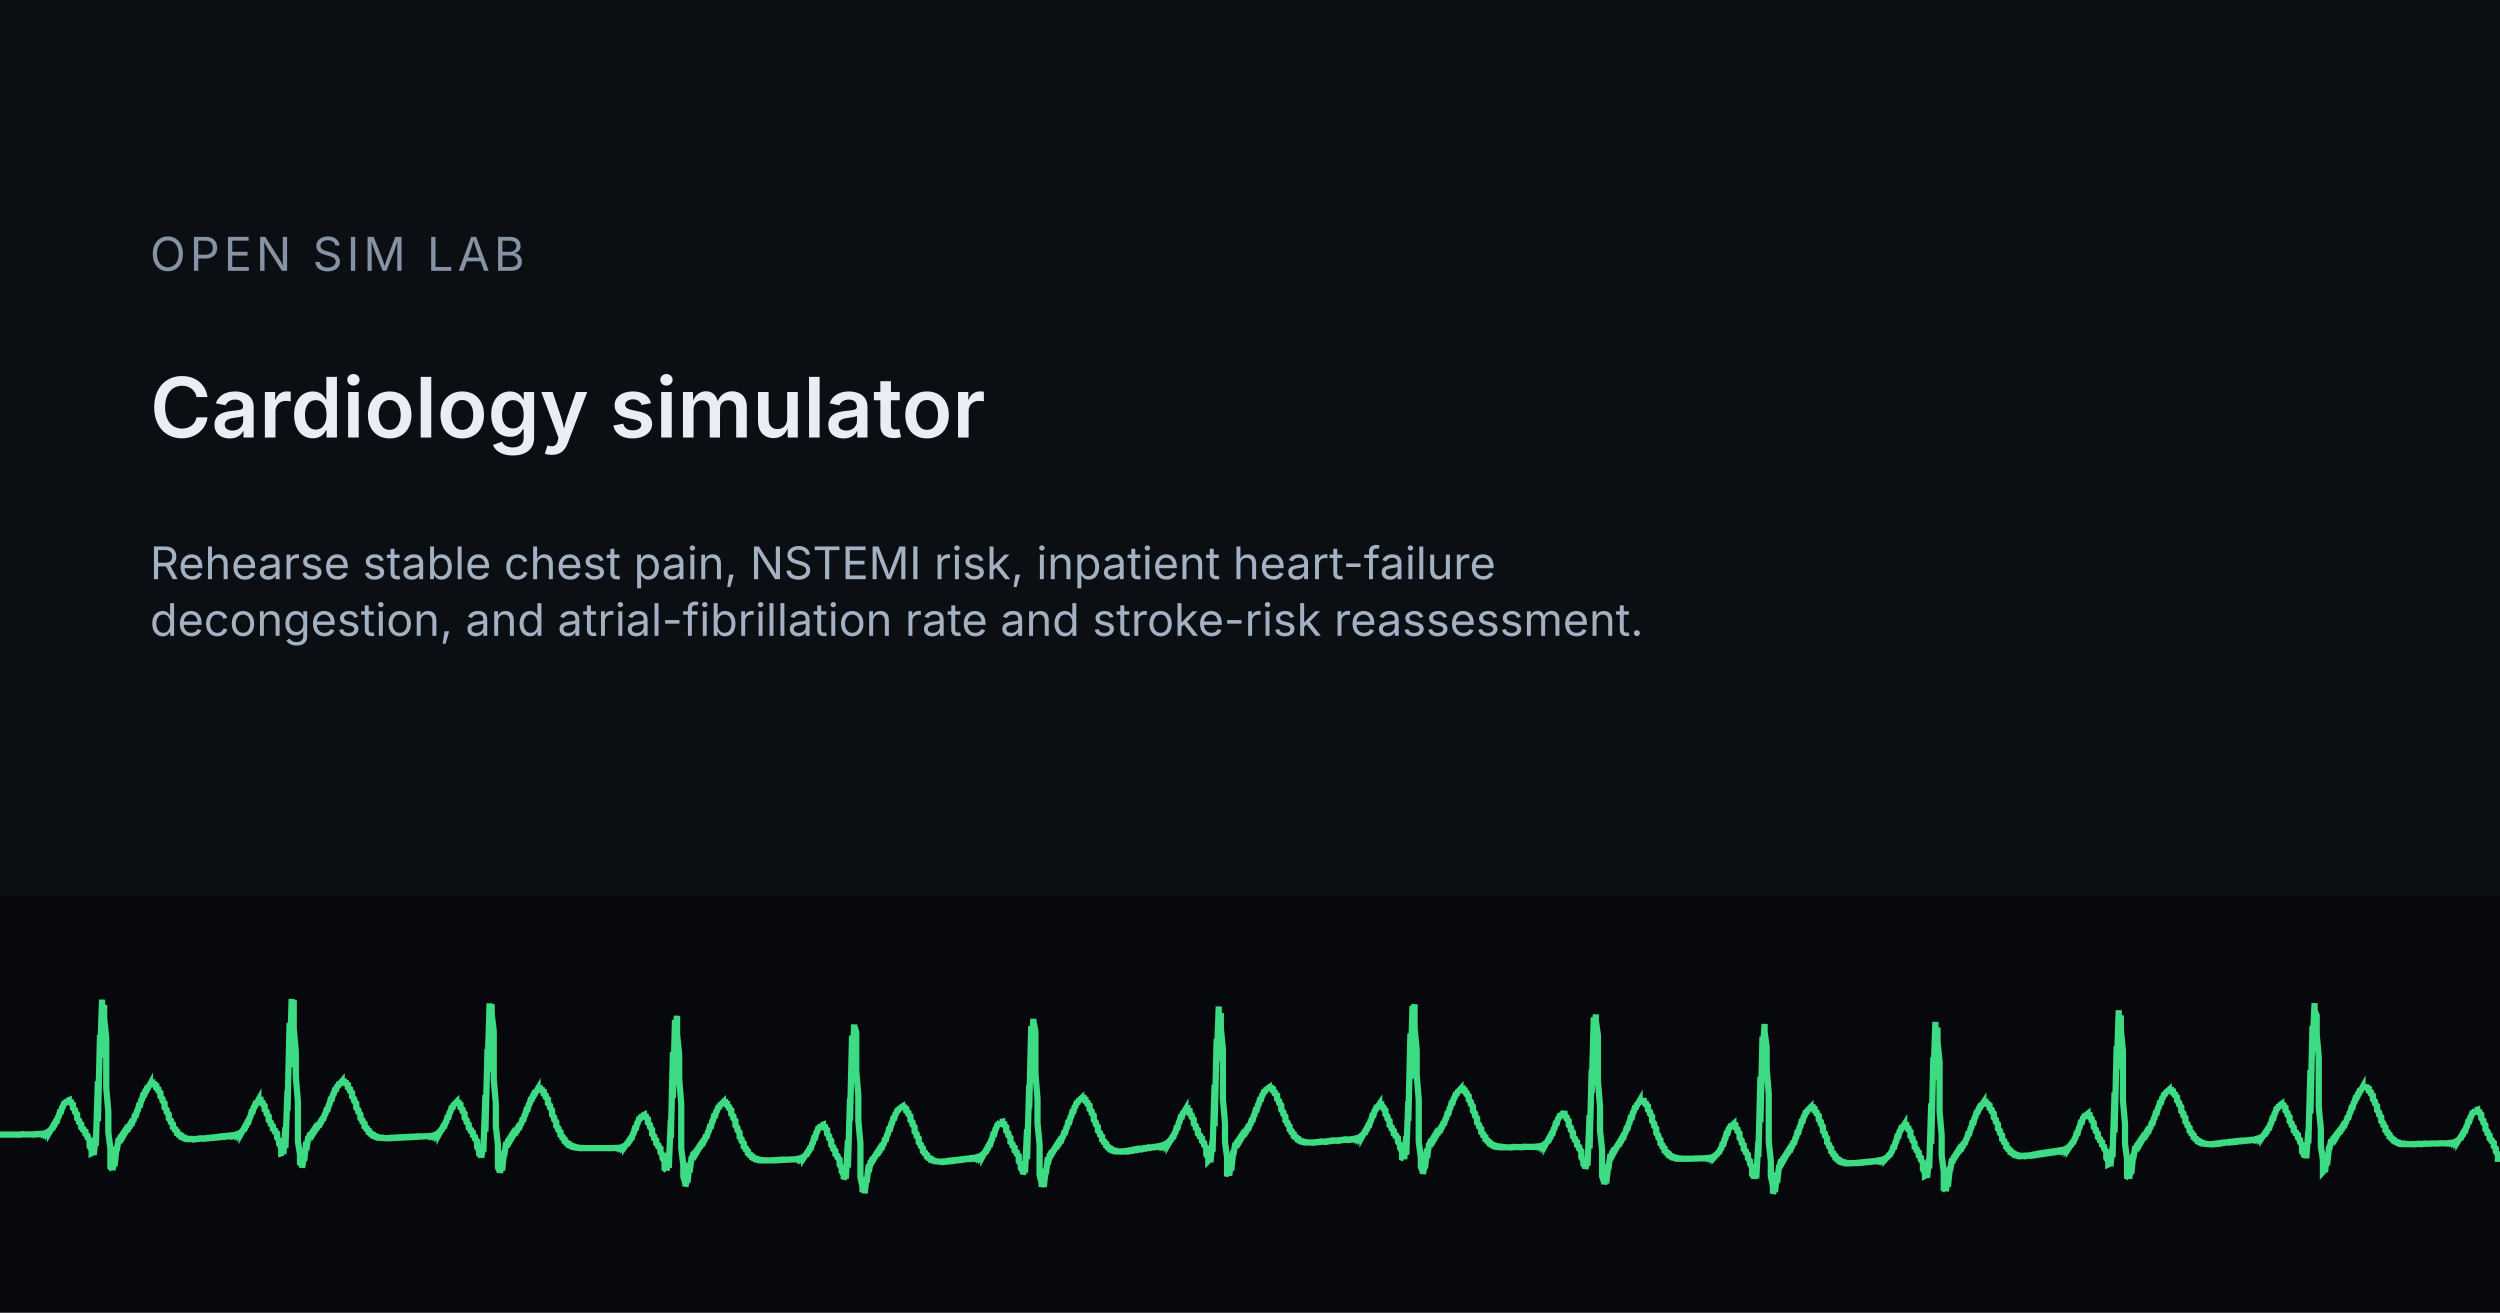
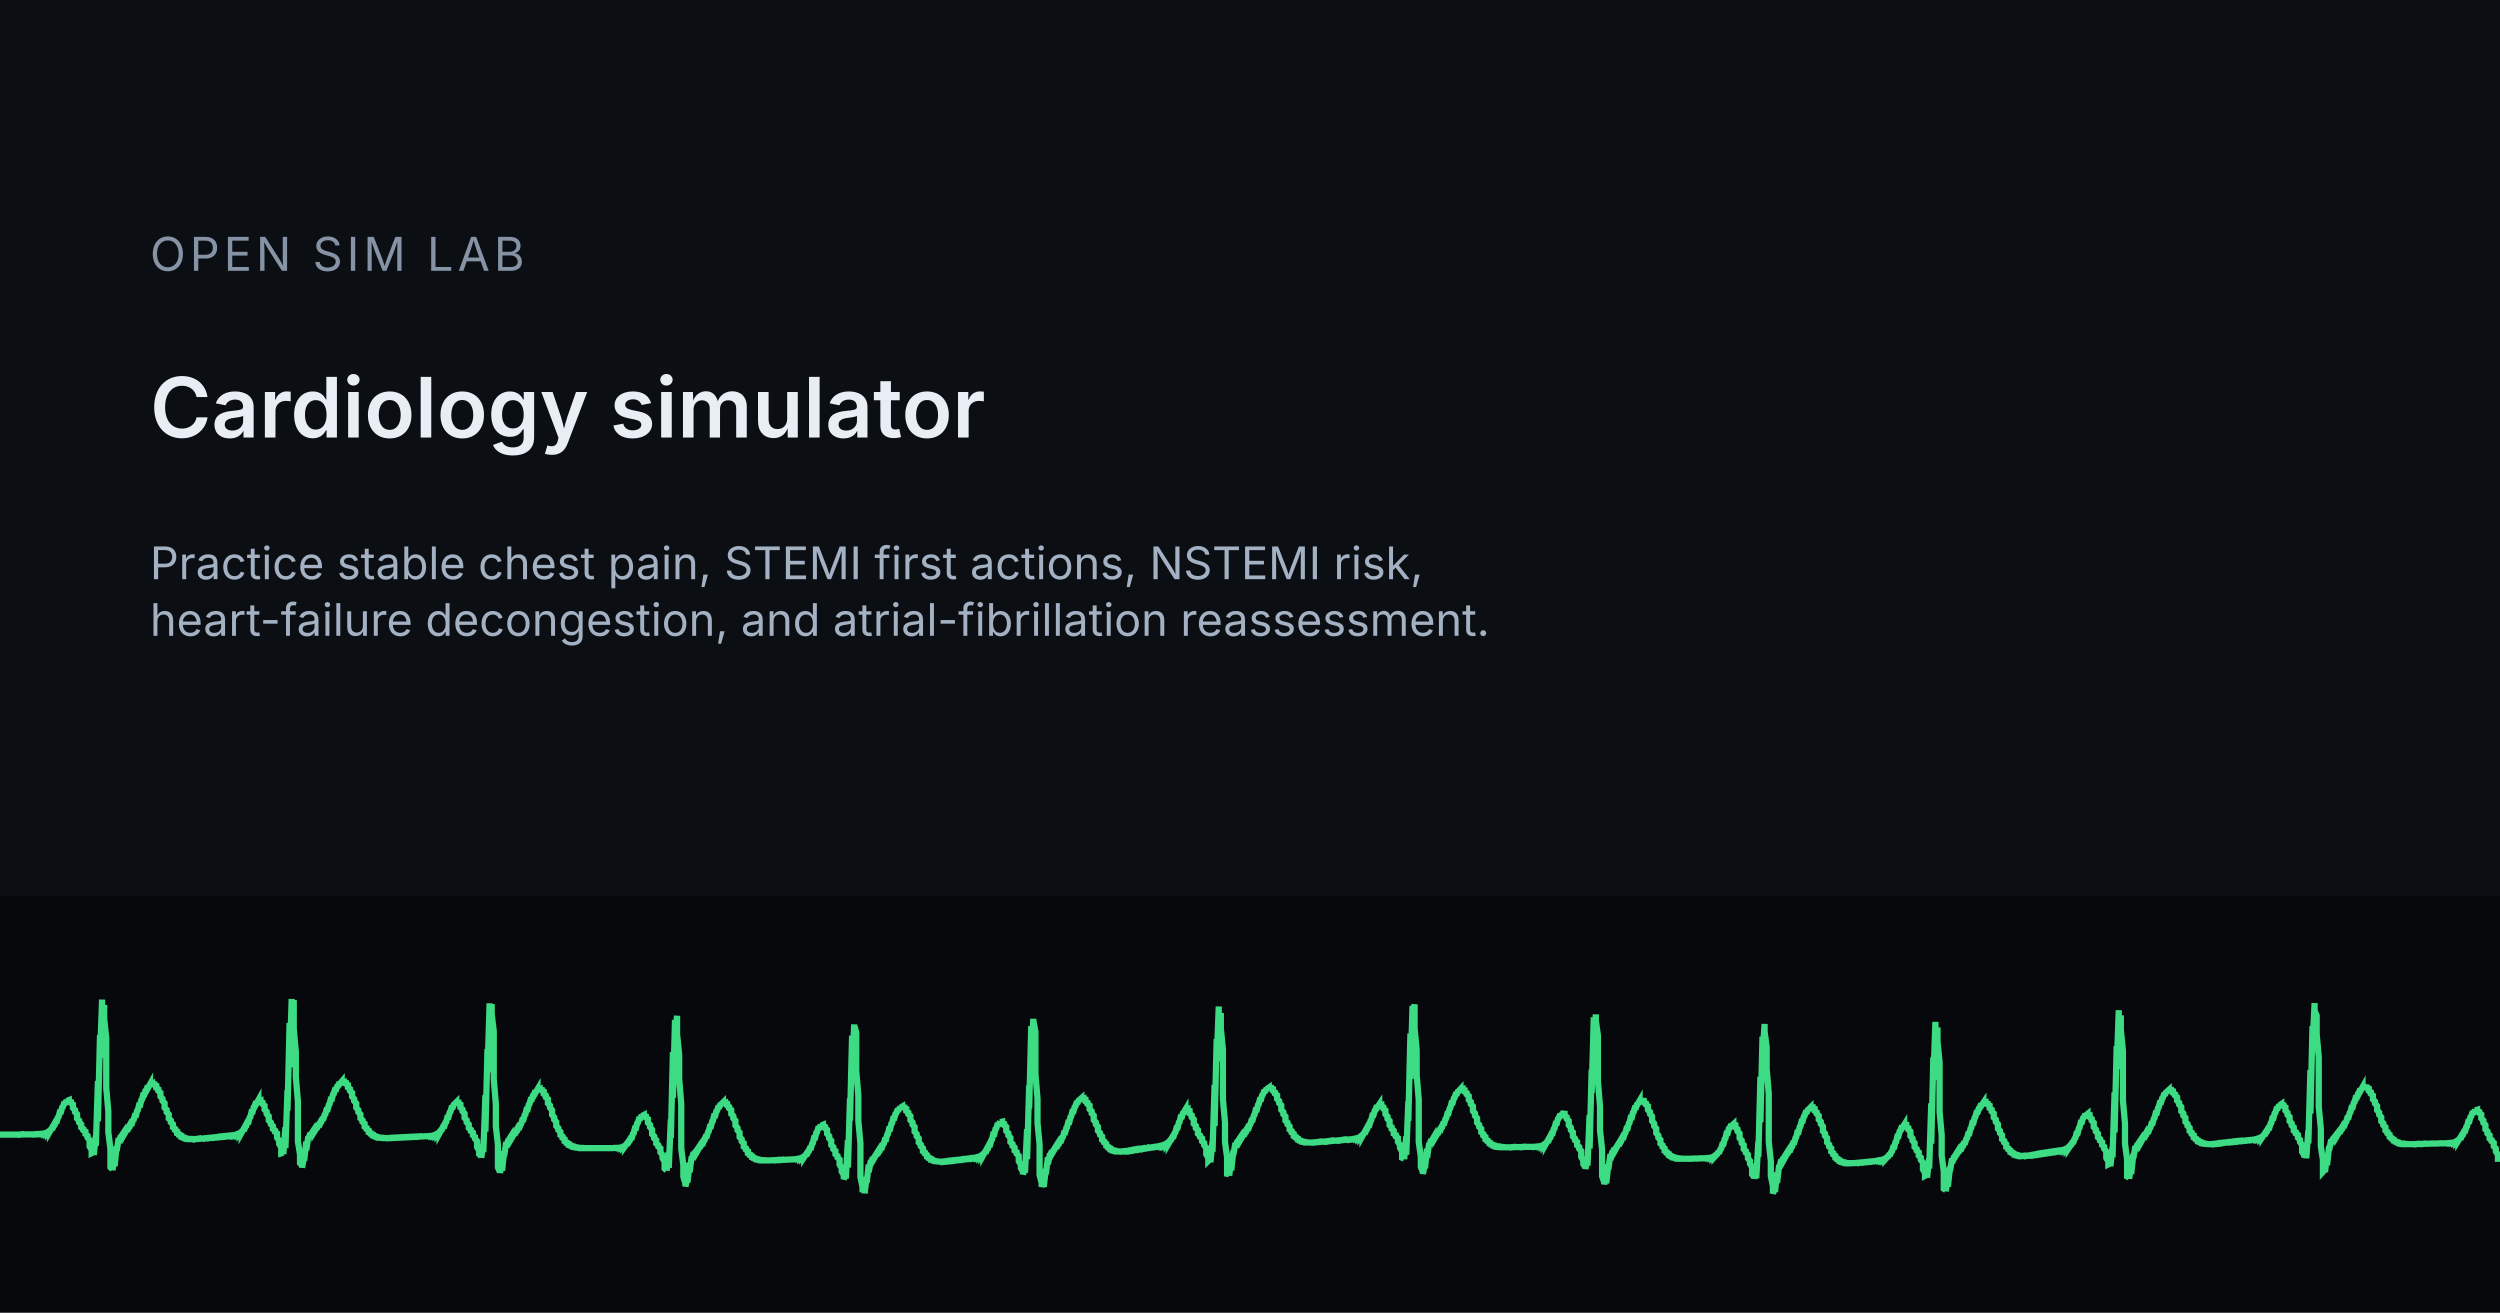
<svg xmlns="http://www.w3.org/2000/svg" width="1200" height="630" viewBox="0 0 1200 630">
  <rect width="1200" height="630" fill="#0B0F14" />
  <rect x="0" y="430" width="1200" height="200" fill="#06080B" />
  <g transform="translate(0 455)">
    <path d="M0 89.6 L0 89.6 L1 89.6 L1 89.6 L2 89.6 L2 89.6 L3 89.6 L3 89.6 L4 89.6 L4 89.6 L5 89.6 L5 89.6 L6 89.6 L6 89.6 L7 89.6 L7 89.6 L8 89.6 L8 89.6 L9 89.6 L9 89.6 L10 89.5 L10 89.6 L11 89.5 L11 89.5 L12 89.5 L12 89.5 L13 89.5 L13 89.5 L14 89.5 L14 89.5 L15 89.5 L15 89.5 L16 89.5 L16 89.5 L17 89.4 L17 89.5 L18 89.4 L18 89.4 L19 89.3 L19 89.4 L20 89.3 L20 89.3 L21 89.1 L21 89.2 L22 88.8 L22 89.0 L23 88.3 L23 88.7 L24 87.6 L24 88.0 L25 86.3 L25 87.2 L26 85.0 L26 85.7 L27 82.6 L27 84.2 L28 80.7 L28 81.6 L29 77.7 L29 79.7 L30 75.9 L30 76.8 L31 73.9 L31 75.1 L32 73.2 L32 73.5 L33 73.1 L33 73.5 L34 73.9 L34 74.4 L35 75.1 L35 76.8 L36 77.8 L36 78.8 L37 79.8 L37 81.9 L38 82.9 L38 83.8 L39 84.7 L39 86.2 L40 86.9 L40 87.5 L41 88.1 L41 89.3 L42 90.1 L42 91.0 L43 92.2 L43 95.3 L44 97.0 L44 98.5 L45 98.0 L45 99.4 L46 90.1 L46 95.0 L47 63.9 L47 83.2 L48 41.8 L48 52.7 L49 24.8 L49 32.7 L50 27.4 L50 33.8 L51 43.4 L51 67.2 L52 78.6 L52 88.5 L53 96.4 L53 105.3 L54 106.3 L54 106.7 L55 99.9 L55 104.8 L56 95.3 L56 97.4 L57 91.3 L57 93.5 L58 90.2 L58 90.7 L59 89.2 L59 89.8 L60 88.4 L60 88.8 L61 87.1 L61 88.0 L62 85.9 L62 86.5 L63 83.9 L63 85.3 L64 82.2 L64 83.1 L65 79.5 L65 81.4 L66 77.5 L66 78.5 L67 74.4 L67 76.5 L68 72.3 L68 73.4 L69 69.5 L69 71.4 L70 67.9 L70 68.7 L71 66.2 L71 67.3 L72 65.5 L72 65.7 L73 65.2 L73 65.3 L74 65.4 L74 65.7 L75 66.1 L75 67.2 L76 67.8 L76 68.6 L77 69.5 L77 71.3 L78 72.4 L78 73.4 L79 74.5 L79 76.7 L80 77.7 L80 78.8 L81 79.9 L81 81.9 L82 82.8 L82 83.7 L83 84.6 L83 86.1 L84 86.8 L84 87.4 L85 88.0 L85 89.0 L86 89.4 L86 89.8 L87 90.1 L87 90.7 L88 90.9 L88 91.1 L89 91.3 L89 91.5 L90 91.6 L90 91.7 L91 91.7 L91 91.8 L92 91.8 L92 91.8 L93 91.8 L93 91.8 L94 91.7 L94 91.8 L95 91.6 L95 91.7 L96 91.6 L96 91.6 L97 91.5 L97 91.5 L98 91.4 L98 91.4 L99 91.3 L99 91.4 L100 91.2 L100 91.2 L101 91.1 L101 91.2 L102 91.0 L102 91.0 L103 90.9 L103 91.0 L104 90.8 L104 90.9 L105 90.7 L105 90.8 L106 90.6 L106 90.7 L107 90.5 L107 90.6 L108 90.4 L108 90.5 L109 90.3 L109 90.4 L110 90.2 L110 90.3 L111 90.1 L111 90.2 L112 90.0 L112 90.1 L113 89.7 L113 89.9 L114 89.5 L114 89.6 L115 88.9 L115 89.3 L116 88.2 L116 88.6 L117 86.8 L117 87.8 L118 85.4 L118 86.1 L119 82.8 L119 84.6 L120 80.8 L120 81.8 L121 77.6 L121 79.7 L122 75.7 L122 76.6 L123 73.7 L123 74.9 L124 73.1 L124 73.3 L125 73.1 L125 73.7 L126 74.2 L126 74.9 L127 75.7 L127 77.6 L128 78.6 L128 79.7 L129 80.8 L129 82.8 L130 83.8 L130 84.6 L131 85.5 L131 86.9 L132 87.6 L132 88.3 L133 89.0 L133 91.1 L134 92.5 L134 94.1 L135 95.8 L135 98.6 L136 98.3 L136 99.0 L137 86.1 L137 96.1 L138 68.3 L138 78.1 L139 36.0 L139 57.3 L140 24.5 L140 28.4 L141 25.1 L141 38.8 L142 49.9 L142 62.0 L143 73.8 L143 92.9 L144 99.2 L144 103.3 L145 104.3 L145 105.5 L146 99.7 L146 102.2 L147 93.0 L147 97.1 L148 90.5 L148 91.6 L149 88.9 L149 89.8 L150 88.3 L150 88.6 L151 87.3 L151 88.0 L152 86.4 L152 86.9 L153 84.8 L153 85.9 L154 83.5 L154 84.2 L155 81.2 L155 82.8 L156 79.5 L156 80.4 L157 76.7 L157 78.6 L158 74.7 L158 75.7 L159 71.6 L159 73.6 L160 69.7 L160 70.7 L161 67.2 L161 68.9 L162 65.9 L162 66.5 L163 64.6 L163 65.4 L164 64.2 L164 64.3 L165 64.2 L165 64.4 L166 64.7 L166 65.2 L167 65.7 L167 67.0 L168 67.7 L168 68.6 L169 69.5 L169 71.4 L170 72.5 L170 73.5 L171 74.6 L171 76.7 L172 77.8 L172 78.8 L173 79.9 L173 81.8 L174 82.7 L174 83.5 L175 84.3 L175 85.8 L176 86.4 L176 87.0 L177 87.6 L177 88.5 L178 88.9 L178 89.3 L179 89.6 L179 90.1 L180 90.3 L180 90.5 L181 90.7 L181 90.9 L182 91.0 L182 91.1 L183 91.1 L183 91.2 L184 91.3 L184 91.3 L185 91.3 L185 91.3 L186 91.3 L186 91.3 L187 91.2 L187 91.3 L188 91.2 L188 91.2 L189 91.1 L189 91.2 L190 91.1 L190 91.1 L191 91.0 L191 91.1 L192 91.0 L192 91.0 L193 90.9 L193 91.0 L194 90.9 L194 90.9 L195 90.8 L195 90.9 L196 90.8 L196 90.8 L197 90.7 L197 90.8 L198 90.7 L198 90.7 L199 90.6 L199 90.7 L200 90.6 L200 90.6 L201 90.5 L201 90.6 L202 90.5 L202 90.5 L203 90.5 L203 90.5 L204 90.4 L204 90.4 L205 90.4 L205 90.4 L206 90.3 L206 90.3 L207 90.2 L207 90.3 L208 90.0 L208 90.1 L209 89.6 L209 89.9 L210 89.2 L210 89.4 L211 88.2 L211 88.9 L212 87.1 L212 87.7 L213 85.0 L213 86.5 L214 83.3 L214 84.2 L215 80.3 L215 82.3 L216 78.3 L216 79.3 L217 75.8 L217 77.4 L218 74.6 L218 75.1 L219 74.1 L219 74.3 L220 74.3 L220 74.6 L221 75.1 L221 76.6 L222 77.5 L222 78.4 L223 79.5 L223 81.6 L224 82.7 L224 83.7 L225 84.7 L225 86.4 L226 87.2 L226 87.9 L227 88.6 L227 89.9 L228 90.7 L228 91.6 L229 92.7 L229 95.6 L230 97.4 L230 99.0 L231 100.1 L231 100.7 L232 94.1 L232 98.0 L233 70.6 L233 88.2 L234 48.5 L234 59.7 L235 26.6 L235 38.3 L236 27.0 L236 31.6 L237 40.0 L237 63.0 L238 74.9 L238 85.6 L239 94.4 L239 105.4 L240 107.6 L240 108.0 L241 102.4 L241 106.9 L242 97.6 L242 99.9 L243 93.2 L243 95.7 L244 91.9 L244 92.5 L245 90.9 L245 91.5 L246 90.2 L246 90.6 L247 88.9 L247 89.8 L248 87.8 L248 88.4 L249 85.8 L249 87.2 L250 84.2 L250 85.0 L251 81.5 L251 83.4 L252 79.6 L252 80.6 L253 76.5 L253 78.6 L254 74.5 L254 75.5 L255 71.8 L255 73.6 L256 70.2 L256 71.0 L257 68.5 L257 69.6 L258 67.9 L258 68.2 L259 67.8 L259 67.9 L260 68.1 L260 68.4 L261 68.9 L261 70.1 L262 70.8 L262 71.7 L263 72.6 L263 74.6 L264 75.6 L264 76.7 L265 77.9 L265 80.1 L266 81.3 L266 82.4 L267 83.5 L267 85.5 L268 86.5 L268 87.4 L269 88.3 L269 89.8 L270 90.5 L270 91.2 L271 91.8 L271 92.8 L272 93.3 L272 93.7 L273 94.0 L273 94.6 L274 94.8 L274 95.0 L275 95.2 L275 95.5 L276 95.6 L276 95.7 L277 95.8 L277 95.9 L278 96.0 L278 96.0 L279 96.0 L279 96.1 L280 96.1 L280 96.1 L281 96.1 L281 96.1 L282 96.1 L282 96.1 L283 96.1 L283 96.1 L284 96.1 L284 96.1 L285 96.1 L285 96.1 L286 96.1 L286 96.1 L287 96.1 L287 96.1 L288 96.1 L288 96.1 L289 96.1 L289 96.1 L290 96.1 L290 96.1 L291 96.1 L291 96.1 L292 96.1 L292 96.1 L293 96.1 L293 96.1 L294 96.1 L294 96.1 L295 96.0 L295 96.0 L296 96.0 L296 96.0 L297 95.9 L297 96.0 L298 95.8 L298 95.9 L299 95.4 L299 95.7 L300 94.9 L300 95.2 L301 93.8 L301 94.6 L302 92.7 L302 93.3 L303 90.5 L303 92.1 L304 88.6 L304 89.6 L305 85.5 L305 87.6 L306 83.5 L306 84.5 L307 81.2 L307 82.7 L308 80.3 L308 80.7 L309 80.2 L309 80.4 L310 80.8 L310 81.4 L311 82.1 L311 83.9 L312 84.9 L312 86.0 L313 87.2 L313 89.4 L314 90.4 L314 91.4 L315 92.3 L315 93.9 L316 94.7 L316 95.4 L317 96.2 L317 98.1 L318 99.4 L318 100.9 L319 102.6 L319 105.9 L320 106.8 L320 106.9 L321 98.0 L321 105.6 L322 82.4 L322 91.2 L323 50.0 L323 72.0 L324 34.6 L324 40.8 L325 32.6 L325 41.5 L326 51.2 L326 62.8 L327 74.9 L327 96.3 L328 104.2 L328 109.8 L329 113.1 L329 114.5 L330 110.3 L330 112.6 L331 103.1 L331 107.7 L332 100.2 L332 101.4 L333 98.1 L333 99.3 L334 97.4 L334 97.8 L335 96.3 L335 97.1 L336 95.4 L336 95.9 L337 93.6 L337 94.9 L338 92.2 L338 92.9 L339 89.7 L339 91.4 L340 87.8 L340 88.7 L341 84.7 L341 86.8 L342 82.6 L342 83.7 L343 79.6 L343 81.6 L344 77.8 L344 78.7 L345 75.7 L345 77.0 L346 74.7 L346 75.2 L347 74.2 L347 74.4 L348 74.2 L348 74.4 L349 74.7 L349 75.6 L350 76.3 L350 77.0 L351 77.8 L351 79.7 L352 80.7 L352 81.8 L353 82.9 L353 85.2 L354 86.4 L354 87.5 L355 88.6 L355 90.8 L356 91.8 L356 92.8 L357 93.7 L357 95.4 L358 96.1 L358 96.8 L359 97.5 L359 98.6 L360 99.1 L360 99.5 L361 99.9 L361 100.5 L362 100.8 L362 101.0 L363 101.2 L363 101.5 L364 101.6 L364 101.7 L365 101.8 L365 101.9 L366 101.9 L366 102.0 L367 102.0 L367 102.0 L368 102.0 L368 102.0 L369 102.0 L369 102.0 L370 102.0 L370 102.0 L371 101.9 L371 101.9 L372 101.9 L372 101.9 L373 101.8 L373 101.9 L374 101.8 L374 101.8 L375 101.7 L375 101.8 L376 101.7 L376 101.7 L377 101.7 L377 101.7 L378 101.6 L378 101.6 L379 101.6 L379 101.6 L380 101.5 L380 101.5 L381 101.5 L381 101.5 L382 101.4 L382 101.4 L383 101.2 L383 101.3 L384 101.1 L384 101.2 L385 100.6 L385 100.9 L386 100.1 L386 100.4 L387 98.9 L387 99.8 L388 97.7 L388 98.3 L389 95.3 L389 97.0 L390 93.3 L390 94.3 L391 90.1 L391 92.2 L392 88.0 L392 89.0 L393 85.7 L393 87.1 L394 85.0 L394 85.3 L395 84.9 L395 85.3 L396 85.8 L396 86.5 L397 87.3 L397 89.2 L398 90.3 L398 91.4 L399 92.5 L399 94.6 L400 95.6 L400 96.6 L401 97.4 L401 99.0 L402 99.8 L402 100.6 L403 101.5 L403 104.0 L404 105.6 L404 107.3 L405 109.0 L405 111.0 L406 108.9 L406 110.7 L407 92.3 L407 105.4 L408 72.2 L408 82.9 L409 42.1 L409 60.9 L410 36.7 L410 37.2 L411 40.6 L411 59.0 L412 70.9 L412 82.9 L413 93.9 L413 110.0 L414 114.7 L414 117.2 L415 115.0 L415 117.8 L416 110.0 L416 112.6 L417 104.0 L417 107.6 L418 102.1 L418 102.9 L419 100.7 L419 101.5 L420 99.9 L420 100.3 L421 98.6 L421 99.5 L422 97.5 L422 98.1 L423 95.5 L423 96.9 L424 93.8 L424 94.7 L425 91.1 L425 93.0 L426 89.0 L426 90.1 L427 85.8 L427 88.0 L428 83.7 L428 84.8 L429 80.8 L429 82.7 L430 79.1 L430 79.9 L431 77.2 L431 78.4 L432 76.5 L432 76.8 L433 76.2 L433 76.3 L434 76.5 L434 76.7 L435 77.2 L435 78.3 L436 79.0 L436 79.8 L437 80.7 L437 82.7 L438 83.7 L438 84.8 L439 85.9 L439 88.2 L440 89.3 L440 90.4 L441 91.4 L441 93.4 L442 94.4 L442 95.2 L443 96.1 L443 97.6 L444 98.2 L444 98.8 L445 99.4 L445 100.3 L446 100.7 L446 101.0 L447 101.3 L447 101.8 L448 102.0 L448 102.1 L449 102.3 L449 102.4 L450 102.5 L450 102.5 L451 102.6 L451 102.6 L452 102.6 L452 102.6 L453 102.5 L453 102.6 L454 102.4 L454 102.5 L455 102.3 L455 102.4 L456 102.2 L456 102.3 L457 102.1 L457 102.2 L458 102.0 L458 102.1 L459 101.9 L459 102.0 L460 101.8 L460 101.8 L461 101.6 L461 101.7 L462 101.5 L462 101.6 L463 101.4 L463 101.5 L464 101.3 L464 101.3 L465 101.1 L465 101.2 L466 101.0 L466 101.1 L467 100.9 L467 101.0 L468 100.7 L468 100.8 L469 100.5 L469 100.7 L470 100.2 L470 100.4 L471 99.6 L471 100.1 L472 99.0 L472 99.4 L473 97.6 L473 98.6 L474 96.3 L474 97.0 L475 93.7 L475 95.5 L476 91.6 L476 92.6 L477 88.3 L477 90.5 L478 86.3 L478 87.2 L479 84.1 L479 85.4 L480 83.4 L480 83.6 L481 83.4 L481 83.9 L482 84.4 L482 85.1 L483 85.9 L483 87.9 L484 88.9 L484 90.0 L485 91.1 L485 93.2 L486 94.1 L486 95.0 L487 95.8 L487 97.3 L488 98.0 L488 98.8 L489 99.8 L489 102.4 L490 104.0 L490 105.7 L491 107.3 L491 108.7 L492 105.6 L492 107.9 L493 87.0 L493 101.4 L494 66.0 L494 77.1 L495 37.5 L495 54.8 L496 34.0 L496 34.9 L497 40.2 L497 60.3 L498 72.4 L498 84.1 L499 94.4 L499 109.0 L500 112.9 L500 114.7 L501 111.2 L501 114.7 L502 106.1 L502 108.6 L503 100.5 L503 103.8 L504 98.7 L504 99.5 L505 97.4 L505 98.2 L506 96.6 L506 97.0 L507 95.3 L507 96.2 L508 94.2 L508 94.8 L509 92.2 L509 93.6 L510 90.6 L510 91.4 L511 87.8 L511 89.7 L512 85.8 L512 86.8 L513 82.6 L513 84.8 L514 80.5 L514 81.6 L515 77.5 L515 79.5 L516 75.7 L516 76.6 L517 73.6 L517 74.9 L518 72.7 L518 73.1 L519 72.2 L519 72.4 L520 72.2 L520 72.4 L521 72.7 L521 73.6 L522 74.2 L522 74.9 L523 75.6 L523 77.4 L524 78.4 L524 79.4 L525 80.4 L525 82.6 L526 83.7 L526 84.7 L527 85.8 L527 87.8 L528 88.8 L528 89.7 L529 90.5 L529 92.1 L530 92.8 L530 93.4 L531 94.0 L531 95.0 L532 95.5 L532 95.9 L533 96.2 L533 96.8 L534 97.0 L534 97.2 L535 97.3 L535 97.5 L536 97.6 L536 97.7 L537 97.7 L537 97.7 L538 97.7 L538 97.7 L539 97.6 L539 97.7 L540 97.6 L540 97.6 L541 97.4 L541 97.5 L542 97.3 L542 97.4 L543 97.1 L543 97.3 L544 97.0 L544 97.1 L545 96.8 L545 97.0 L546 96.7 L546 96.8 L547 96.6 L547 96.7 L548 96.4 L548 96.5 L549 96.3 L549 96.4 L550 96.1 L550 96.2 L551 96.0 L551 96.1 L552 95.9 L552 95.9 L553 95.7 L553 95.8 L554 95.6 L554 95.6 L555 95.4 L555 95.5 L556 95.3 L556 95.3 L557 95.0 L557 95.2 L558 94.9 L558 95.0 L559 94.4 L559 94.7 L560 94.0 L560 94.3 L561 93.1 L561 93.8 L562 92.1 L562 92.6 L563 90.1 L563 91.5 L564 88.4 L564 89.3 L565 85.3 L565 87.4 L566 83.1 L566 84.2 L567 80.1 L567 82.1 L568 78.7 L568 79.3 L569 77.6 L569 78.1 L570 77.6 L570 77.9 L571 78.2 L571 79.5 L572 80.3 L572 81.3 L573 82.3 L573 84.4 L574 85.4 L574 86.5 L575 87.4 L575 89.2 L576 90.0 L576 90.7 L577 91.4 L577 92.8 L578 93.6 L578 94.7 L579 95.9 L579 99.1 L580 100.8 L580 102.2 L581 101.2 L581 102.9 L582 92.7 L582 97.9 L583 65.7 L583 85.5 L584 43.7 L584 54.5 L585 28.1 L585 34.9 L586 31.3 L586 38.6 L587 48.8 L587 72.7 L588 83.8 L588 93.2 L589 100.5 L589 108.4 L590 108.6 L590 109.3 L591 101.8 L591 106.8 L592 97.3 L592 99.4 L593 93.6 L593 95.7 L594 92.5 L594 93.0 L595 91.5 L595 92.2 L596 90.7 L596 91.1 L597 89.4 L597 90.3 L598 88.2 L598 88.8 L599 86.1 L599 87.6 L600 84.5 L600 85.3 L601 81.8 L601 83.6 L602 79.8 L602 80.8 L603 76.7 L603 78.8 L604 74.7 L604 75.7 L605 71.8 L605 73.7 L606 70.1 L606 70.9 L607 68.2 L607 69.4 L608 67.4 L608 67.8 L609 67.1 L609 67.2 L610 67.2 L610 67.4 L611 67.7 L611 68.6 L612 69.3 L612 70.0 L613 70.7 L613 72.5 L614 73.5 L614 74.5 L615 75.5 L615 77.7 L616 78.8 L616 79.8 L617 80.9 L617 82.9 L618 83.8 L618 84.7 L619 85.6 L619 87.2 L620 87.9 L620 88.6 L621 89.2 L621 90.3 L622 90.7 L622 91.1 L623 91.5 L623 92.1 L624 92.4 L624 92.6 L625 92.8 L625 93.0 L626 93.1 L626 93.2 L627 93.3 L627 93.4 L628 93.4 L628 93.4 L629 93.4 L629 93.4 L630 93.4 L630 93.4 L631 93.3 L631 93.4 L632 93.3 L632 93.3 L633 93.1 L633 93.2 L634 93.1 L634 93.1 L635 93.0 L635 93.0 L636 92.9 L636 92.9 L637 92.8 L637 92.9 L638 92.7 L638 92.8 L639 92.6 L639 92.7 L640 92.6 L640 92.6 L641 92.5 L641 92.5 L642 92.4 L642 92.4 L643 92.3 L643 92.4 L644 92.2 L644 92.3 L645 92.1 L645 92.2 L646 92.1 L646 92.1 L647 92.0 L647 92.0 L648 91.9 L648 92.0 L649 91.8 L649 91.9 L650 91.7 L650 91.7 L651 91.4 L651 91.6 L652 91.2 L652 91.3 L653 90.5 L653 91.0 L654 89.9 L654 90.2 L655 88.4 L655 89.4 L656 87.0 L656 87.7 L657 84.4 L657 86.2 L658 82.4 L658 83.4 L659 79.3 L659 81.3 L660 77.5 L660 78.3 L661 75.6 L661 76.7 L662 75.2 L662 75.3 L663 75.2 L663 75.8 L664 76.4 L664 77.1 L665 77.9 L665 79.8 L666 80.9 L666 82.0 L667 83.0 L667 85.1 L668 86.0 L668 86.9 L669 87.7 L669 89.2 L670 89.8 L670 90.5 L671 91.2 L671 93.1 L672 94.5 L672 96.0 L673 97.7 L673 100.7 L674 101.1 L674 101.4 L675 90.4 L675 99.3 L676 73.6 L676 83.0 L677 41.1 L677 62.9 L678 27.8 L678 32.7 L679 27.1 L679 38.5 L680 49.0 L680 60.9 L681 72.9 L681 93.2 L682 100.3 L682 105.1 L683 107.7 L683 108.5 L684 103.4 L684 105.8 L685 96.4 L685 100.8 L686 93.7 L686 94.8 L687 91.9 L687 92.9 L688 91.2 L688 91.5 L689 90.1 L689 90.8 L690 89.1 L690 89.6 L691 87.3 L691 88.6 L692 85.9 L692 86.7 L693 83.4 L693 85.1 L694 81.5 L694 82.5 L695 78.5 L695 80.5 L696 76.4 L696 77.4 L697 73.4 L697 75.4 L698 71.6 L698 72.5 L699 69.4 L699 70.8 L700 68.4 L700 68.9 L701 67.8 L701 68.1 L702 67.8 L702 67.9 L703 68.2 L703 69.0 L704 69.6 L704 70.3 L705 71.1 L705 72.9 L706 73.9 L706 75.0 L707 76.0 L707 78.3 L708 79.4 L708 80.6 L709 81.7 L709 83.9 L710 84.9 L710 85.9 L711 86.8 L711 88.5 L712 89.3 L712 90.1 L713 90.7 L713 91.9 L714 92.4 L714 92.8 L715 93.3 L715 93.9 L716 94.2 L716 94.5 L717 94.7 L717 95.0 L718 95.1 L718 95.3 L719 95.3 L719 95.5 L720 95.5 L720 95.6 L721 95.6 L721 95.7 L722 95.7 L722 95.7 L723 95.7 L723 95.7 L724 95.7 L724 95.7 L725 95.7 L725 95.7 L726 95.6 L726 95.7 L727 95.6 L727 95.6 L728 95.6 L728 95.6 L729 95.6 L729 95.6 L730 95.6 L730 95.6 L731 95.5 L731 95.6 L732 95.5 L732 95.5 L733 95.5 L733 95.5 L734 95.5 L734 95.5 L735 95.5 L735 95.5 L736 95.5 L736 95.5 L737 95.4 L737 95.5 L738 95.4 L738 95.4 L739 95.2 L739 95.3 L740 95.0 L740 95.1 L741 94.4 L741 94.9 L742 93.8 L742 94.1 L743 92.3 L743 93.4 L744 90.9 L744 91.7 L745 88.3 L745 90.1 L746 86.2 L746 87.3 L747 83.2 L747 85.2 L748 81.4 L748 82.2 L749 79.7 L749 80.7 L750 79.5 L750 79.5 L751 79.6 L751 80.5 L752 81.2 L752 82.0 L753 83.0 L753 85.1 L754 86.2 L754 87.4 L755 88.5 L755 90.5 L756 91.5 L756 92.3 L757 93.1 L757 94.7 L758 95.5 L758 96.4 L759 97.5 L759 100.4 L760 102.1 L760 103.8 L761 105.3 L761 106.1 L762 101.4 L762 104.5 L763 80.2 L763 96.3 L764 58.4 L764 69.6 L765 33.3 L765 47.7 L766 31.9 L766 34.9 L767 42.0 L767 64.0 L768 76.1 L768 87.4 L769 96.9 L769 109.6 L770 112.5 L770 113.5 L771 108.9 L771 113.0 L772 103.9 L772 106.3 L773 99.0 L773 101.8 L774 97.5 L774 98.1 L775 96.2 L775 97.0 L776 95.4 L776 95.8 L777 94.0 L777 95.0 L778 92.7 L778 93.4 L779 90.4 L779 92.0 L780 88.6 L780 89.5 L781 85.6 L781 87.7 L782 83.5 L782 84.6 L783 80.3 L783 82.5 L784 78.3 L784 79.3 L785 75.8 L785 77.4 L786 74.5 L786 75.1 L787 73.4 L787 74.0 L788 73.3 L788 73.3 L789 73.4 L789 74.1 L790 74.6 L790 75.2 L791 75.9 L791 77.7 L792 78.7 L792 79.7 L793 80.8 L793 83.1 L794 84.3 L794 85.5 L795 86.7 L795 88.9 L796 90.0 L796 91.1 L797 92.1 L797 93.9 L798 94.7 L798 95.5 L799 96.2 L799 97.4 L800 97.9 L800 98.4 L801 98.8 L801 99.5 L802 99.8 L802 100.1 L803 100.3 L803 100.6 L804 100.7 L804 100.8 L805 100.9 L805 101.1 L806 101.1 L806 101.2 L807 101.2 L807 101.2 L808 101.2 L808 101.2 L809 101.2 L809 101.2 L810 101.2 L810 101.2 L811 101.2 L811 101.2 L812 101.2 L812 101.2 L813 101.1 L813 101.1 L814 101.1 L814 101.1 L815 101.1 L815 101.1 L816 101.0 L816 101.0 L817 101.0 L817 101.0 L818 101.0 L818 101.0 L819 100.9 L819 100.9 L820 100.8 L820 100.9 L821 100.7 L821 100.8 L822 100.4 L822 100.6 L823 99.8 L823 100.3 L824 99.2 L824 99.5 L825 97.6 L825 98.7 L826 96.1 L826 96.9 L827 93.3 L827 95.2 L828 91.1 L828 92.2 L829 87.9 L829 90.0 L830 86.1 L830 87.0 L831 84.7 L831 85.5 L832 84.6 L832 84.7 L833 85.0 L833 86.2 L834 87.0 L834 88.0 L835 89.0 L835 91.3 L836 92.4 L836 93.6 L837 94.6 L837 96.6 L838 97.5 L838 98.3 L839 99.2 L839 101.0 L840 102.2 L840 103.6 L841 105.2 L841 108.7 L842 110.1 L842 110.8 L843 105.6 L843 110.6 L844 93.0 L844 100.3 L845 61.8 L845 83.7 L846 42.6 L846 51.2 L847 36.5 L847 40.1 L848 47.6 L848 58.0 L849 69.9 L849 93.0 L850 102.3 L850 109.5 L851 114.4 L851 117.9 L852 115.3 L852 117.1 L853 107.8 L853 112.8 L854 104.2 L854 105.8 L855 101.6 L855 103.0 L856 100.7 L856 101.1 L857 99.5 L857 100.3 L858 98.5 L858 99.0 L859 96.7 L859 98.0 L860 95.2 L860 96.0 L861 92.6 L861 94.4 L862 90.6 L862 91.6 L863 87.4 L863 89.6 L864 85.3 L864 86.4 L865 82.2 L865 84.2 L866 80.3 L866 81.2 L867 78.1 L867 79.5 L868 77.2 L868 77.6 L869 76.6 L869 76.9 L870 76.7 L870 76.9 L871 77.2 L871 78.2 L872 78.9 L872 79.6 L873 80.5 L873 82.4 L874 83.4 L874 84.5 L875 85.7 L875 88.0 L876 89.1 L876 90.2 L877 91.3 L877 93.4 L878 94.4 L878 95.4 L879 96.2 L879 97.8 L880 98.5 L880 99.2 L881 99.8 L881 100.8 L882 101.2 L882 101.6 L883 101.9 L883 102.4 L884 102.6 L884 102.8 L885 102.9 L885 103.1 L886 103.2 L886 103.3 L887 103.3 L887 103.4 L888 103.4 L888 103.4 L889 103.3 L889 103.3 L890 103.3 L890 103.3 L891 103.2 L891 103.2 L892 103.1 L892 103.1 L893 103.0 L893 103.1 L894 102.9 L894 102.9 L895 102.8 L895 102.9 L896 102.7 L896 102.7 L897 102.6 L897 102.7 L898 102.5 L898 102.5 L899 102.4 L899 102.5 L900 102.3 L900 102.3 L901 102.1 L901 102.2 L902 102.0 L902 102.1 L903 101.8 L903 102.0 L904 101.5 L904 101.7 L905 101.0 L905 101.4 L906 100.3 L906 100.7 L907 98.8 L907 99.9 L908 97.5 L908 98.2 L909 94.7 L909 96.6 L910 92.6 L910 93.7 L911 89.3 L911 91.5 L912 87.3 L912 88.2 L913 85.3 L913 86.5 L914 84.9 L914 85.0 L915 85.0 L915 85.8 L916 86.4 L916 87.2 L917 88.1 L917 90.3 L918 91.4 L918 92.5 L919 93.6 L919 95.6 L920 96.5 L920 97.3 L921 98.1 L921 99.7 L922 100.6 L922 101.7 L923 103.0 L923 106.3 L924 108.0 L924 109.4 L925 108.9 L925 110.3 L926 101.0 L926 105.9 L927 74.6 L927 94.0 L928 52.5 L928 63.4 L929 35.5 L929 43.4 L930 38.2 L930 44.9 L931 54.8 L931 78.6 L932 89.9 L932 99.6 L933 107.2 L933 115.6 L934 116.2 L934 116.8 L935 109.6 L935 114.6 L936 105.0 L936 107.1 L937 101.1 L937 103.3 L938 99.9 L938 100.4 L939 98.8 L939 99.5 L940 97.9 L940 98.4 L941 96.4 L941 97.5 L942 95.1 L942 95.8 L943 92.9 L943 94.4 L944 91.1 L944 92.0 L945 88.2 L945 90.2 L946 86.1 L946 87.1 L947 82.8 L947 85.0 L948 80.8 L948 81.8 L949 78.0 L949 79.8 L950 76.4 L950 77.2 L951 74.8 L951 75.8 L952 74.3 L952 74.5 L953 74.2 L953 74.4 L954 74.7 L954 75.1 L955 75.6 L955 76.9 L956 77.6 L956 78.5 L957 79.4 L957 81.4 L958 82.4 L958 83.5 L959 84.6 L959 86.8 L960 87.8 L960 88.9 L961 89.9 L961 91.8 L962 92.6 L962 93.4 L963 94.2 L963 95.6 L964 96.2 L964 96.7 L965 97.2 L965 98.0 L966 98.3 L966 98.6 L967 98.9 L967 99.3 L968 99.4 L968 99.6 L969 99.7 L969 99.8 L970 99.8 L970 99.9 L971 99.8 L971 99.9 L972 99.8 L972 99.8 L973 99.7 L973 99.8 L974 99.6 L974 99.6 L975 99.4 L975 99.5 L976 99.3 L976 99.4 L977 99.1 L977 99.3 L978 99.0 L978 99.1 L979 98.8 L979 99.0 L980 98.7 L980 98.8 L981 98.5 L981 98.7 L982 98.4 L982 98.5 L983 98.2 L983 98.4 L984 98.1 L984 98.2 L985 97.9 L985 98.1 L986 97.8 L986 97.9 L987 97.6 L987 97.8 L988 97.5 L988 97.6 L989 97.3 L989 97.4 L990 97.1 L990 97.2 L991 96.7 L991 97.0 L992 96.3 L992 96.6 L993 95.5 L993 96.1 L994 94.6 L994 95.1 L995 92.7 L995 94.0 L996 91.0 L996 91.9 L997 88.0 L997 90.1 L998 85.8 L998 86.9 L999 82.7 L999 84.7 L1000 81.1 L1000 81.8 L1001 79.8 L1001 80.5 L1002 79.7 L1002 79.8 L1003 80.1 L1003 81.2 L1004 82.0 L1004 82.9 L1005 83.9 L1005 86.0 L1006 87.1 L1006 88.1 L1007 89.1 L1007 90.9 L1008 91.7 L1008 92.5 L1009 93.2 L1009 94.6 L1010 95.4 L1010 96.4 L1011 97.7 L1011 100.8 L1012 102.5 L1012 103.9 L1013 103.4 L1013 104.8 L1014 95.6 L1014 100.5 L1015 69.3 L1015 88.6 L1016 47.1 L1016 58.1 L1017 29.9 L1017 38.0 L1018 32.4 L1018 39.3 L1019 49.3 L1019 73.1 L1020 84.4 L1020 94.0 L1021 101.5 L1021 109.7 L1022 110.2 L1022 110.8 L1023 103.5 L1023 108.5 L1024 98.9 L1024 101.0 L1025 95.1 L1025 97.3 L1026 94.0 L1026 94.5 L1027 93.0 L1027 93.7 L1028 92.2 L1028 92.6 L1029 90.8 L1029 91.8 L1030 89.7 L1030 90.3 L1031 87.6 L1031 89.1 L1032 86.0 L1032 86.9 L1033 83.3 L1033 85.2 L1034 81.3 L1034 82.3 L1035 78.2 L1035 80.3 L1036 76.2 L1036 77.2 L1037 73.3 L1037 75.2 L1038 71.6 L1038 72.4 L1039 69.6 L1039 70.8 L1040 68.7 L1040 69.1 L1041 68.2 L1041 68.4 L1042 68.3 L1042 68.4 L1043 68.7 L1043 69.6 L1044 70.2 L1044 70.8 L1045 71.6 L1045 73.3 L1046 74.3 L1046 75.2 L1047 76.3 L1047 78.4 L1048 79.4 L1048 80.5 L1049 81.5 L1049 83.5 L1050 84.5 L1050 85.4 L1051 86.3 L1051 87.9 L1052 88.6 L1052 89.3 L1053 89.9 L1053 91.0 L1054 91.5 L1054 91.9 L1055 92.3 L1055 92.9 L1056 93.1 L1056 93.3 L1057 93.5 L1057 93.8 L1058 93.9 L1058 94.0 L1059 94.1 L1059 94.1 L1060 94.2 L1060 94.2 L1061 94.2 L1061 94.2 L1062 94.1 L1062 94.1 L1063 94.0 L1063 94.1 L1064 93.9 L1064 94.0 L1065 93.8 L1065 93.9 L1066 93.7 L1066 93.8 L1067 93.6 L1067 93.7 L1068 93.5 L1068 93.5 L1069 93.3 L1069 93.4 L1070 93.3 L1070 93.3 L1071 93.1 L1071 93.2 L1072 93.0 L1072 93.1 L1073 92.9 L1073 93.0 L1074 92.8 L1074 92.9 L1075 92.7 L1075 92.8 L1076 92.6 L1076 92.6 L1077 92.5 L1077 92.6 L1078 92.4 L1078 92.4 L1079 92.3 L1079 92.4 L1080 92.2 L1080 92.2 L1081 92.1 L1081 92.2 L1082 92.0 L1082 92.0 L1083 91.7 L1083 91.9 L1084 91.5 L1084 91.6 L1085 91.0 L1085 91.4 L1086 90.5 L1086 90.7 L1087 89.2 L1087 90.1 L1088 88.1 L1088 88.7 L1089 85.7 L1089 87.4 L1090 83.8 L1090 84.8 L1091 80.7 L1091 82.8 L1092 78.7 L1092 79.7 L1093 76.3 L1093 77.8 L1094 75.3 L1094 75.7 L1095 75.0 L1095 75.1 L1096 75.4 L1096 75.9 L1097 76.5 L1097 78.1 L1098 79.1 L1098 80.1 L1099 81.1 L1099 83.2 L1100 84.2 L1100 85.2 L1101 86.1 L1101 87.7 L1102 88.4 L1102 89.1 L1103 89.7 L1103 91.1 L1104 92.1 L1104 93.2 L1105 94.6 L1105 97.9 L1106 99.4 L1106 100.6 L1107 97.9 L1107 101.0 L1108 87.7 L1108 93.8 L1109 58.6 L1109 79.5 L1110 37.5 L1110 47.4 L1111 26.5 L1111 30.1 L1112 32.5 L1112 41.3 L1113 52.5 L1113 76.3 L1114 86.8 L1114 95.3 L1115 101.6 L1115 107.5 L1116 106.4 L1116 107.6 L1117 99.2 L1117 104.3 L1118 95.1 L1118 97.0 L1119 92.0 L1119 93.7 L1120 91.1 L1120 91.5 L1121 90.2 L1121 90.8 L1122 89.4 L1122 89.8 L1123 88.1 L1123 89.0 L1124 86.9 L1124 87.5 L1125 84.9 L1125 86.3 L1126 83.3 L1126 84.1 L1127 80.6 L1127 82.4 L1128 78.6 L1128 79.6 L1129 75.6 L1129 77.6 L1130 73.6 L1130 74.6 L1131 70.9 L1131 72.7 L1132 69.4 L1132 70.1 L1133 67.6 L1133 68.7 L1134 66.9 L1134 67.2 L1135 66.7 L1135 66.7 L1136 66.9 L1136 67.1 L1137 67.5 L1137 68.6 L1138 69.2 L1138 70.0 L1139 70.8 L1139 72.7 L1140 73.7 L1140 74.7 L1141 75.8 L1141 77.9 L1142 79.0 L1142 80.1 L1143 81.2 L1143 83.2 L1144 84.2 L1144 85.1 L1145 86.0 L1145 87.6 L1146 88.3 L1146 89.0 L1147 89.6 L1147 90.7 L1148 91.2 L1148 91.6 L1149 92.0 L1149 92.6 L1150 92.9 L1150 93.1 L1151 93.3 L1151 93.6 L1152 93.8 L1152 93.9 L1153 93.9 L1153 94.1 L1154 94.1 L1154 94.2 L1155 94.2 L1155 94.2 L1156 94.2 L1156 94.2 L1157 94.2 L1157 94.2 L1158 94.2 L1158 94.2 L1159 94.2 L1159 94.2 L1160 94.1 L1160 94.2 L1161 94.1 L1161 94.1 L1162 94.1 L1162 94.1 L1163 94.0 L1163 94.1 L1164 94.0 L1164 94.0 L1165 94.0 L1165 94.0 L1166 94.0 L1166 94.0 L1167 93.9 L1167 93.9 L1168 93.9 L1168 93.9 L1169 93.9 L1169 93.9 L1170 93.9 L1170 93.9 L1171 93.8 L1171 93.8 L1172 93.8 L1172 93.8 L1173 93.8 L1173 93.8 L1174 93.8 L1174 93.8 L1175 93.7 L1175 93.7 L1176 93.6 L1176 93.7 L1177 93.5 L1177 93.6 L1178 93.3 L1178 93.4 L1179 92.8 L1179 93.2 L1180 92.2 L1180 92.5 L1181 90.9 L1181 91.9 L1182 89.7 L1182 90.3 L1183 87.3 L1183 88.9 L1184 85.3 L1184 86.3 L1185 82.3 L1185 84.3 L1186 80.5 L1186 81.4 L1187 78.4 L1187 79.7 L1188 77.8 L1188 78.0 L1189 77.7 L1189 78.1 L1190 78.6 L1190 79.2 L1191 79.9 L1191 81.8 L1192 82.8 L1192 83.9 L1193 85.0 L1193 87.1 L1194 88.1 L1194 89.1 L1195 89.9 L1195 91.5 L1196 92.2 L1196 92.8 L1197 93.5 L1197 95.2 L1198 96.3 L1198 97.7 L1199 99.3 L1199 102.7" fill="none" stroke="#3DDC84" stroke-width="3" />
  </g>
  <text x="72" y="130" font-family="Inter, system-ui, sans-serif" font-size="22.4" letter-spacing="2" fill="#8593A4">OPEN SIM LAB</text>
  <text x="72" y="210" font-family="Inter, system-ui, sans-serif" font-size="40" font-weight="600" fill="#E9EEF5">Cardiology simulator</text>
-   <text x="72" y="278" font-family="Inter, system-ui, sans-serif" font-size="21.6" fill="#A3B1C2">Rehearse stable chest pain, NSTEMI risk, inpatient heart-failure</text>
-   <text x="72" y="305.2" font-family="Inter, system-ui, sans-serif" font-size="21.6" fill="#A3B1C2">decongestion, and atrial-fibrillation rate and stroke-risk reassessment.</text>
+   <text x="72" y="278" font-family="Inter, system-ui, sans-serif" font-size="21.6" fill="#A3B1C2">Practice stable chest pain, STEMI first actions, NSTEMI risk,</text>
+   <text x="72" y="305.2" font-family="Inter, system-ui, sans-serif" font-size="21.6" fill="#A3B1C2">heart-failure decongestion, and atrial-fibrillation reassessment.</text>
</svg>
